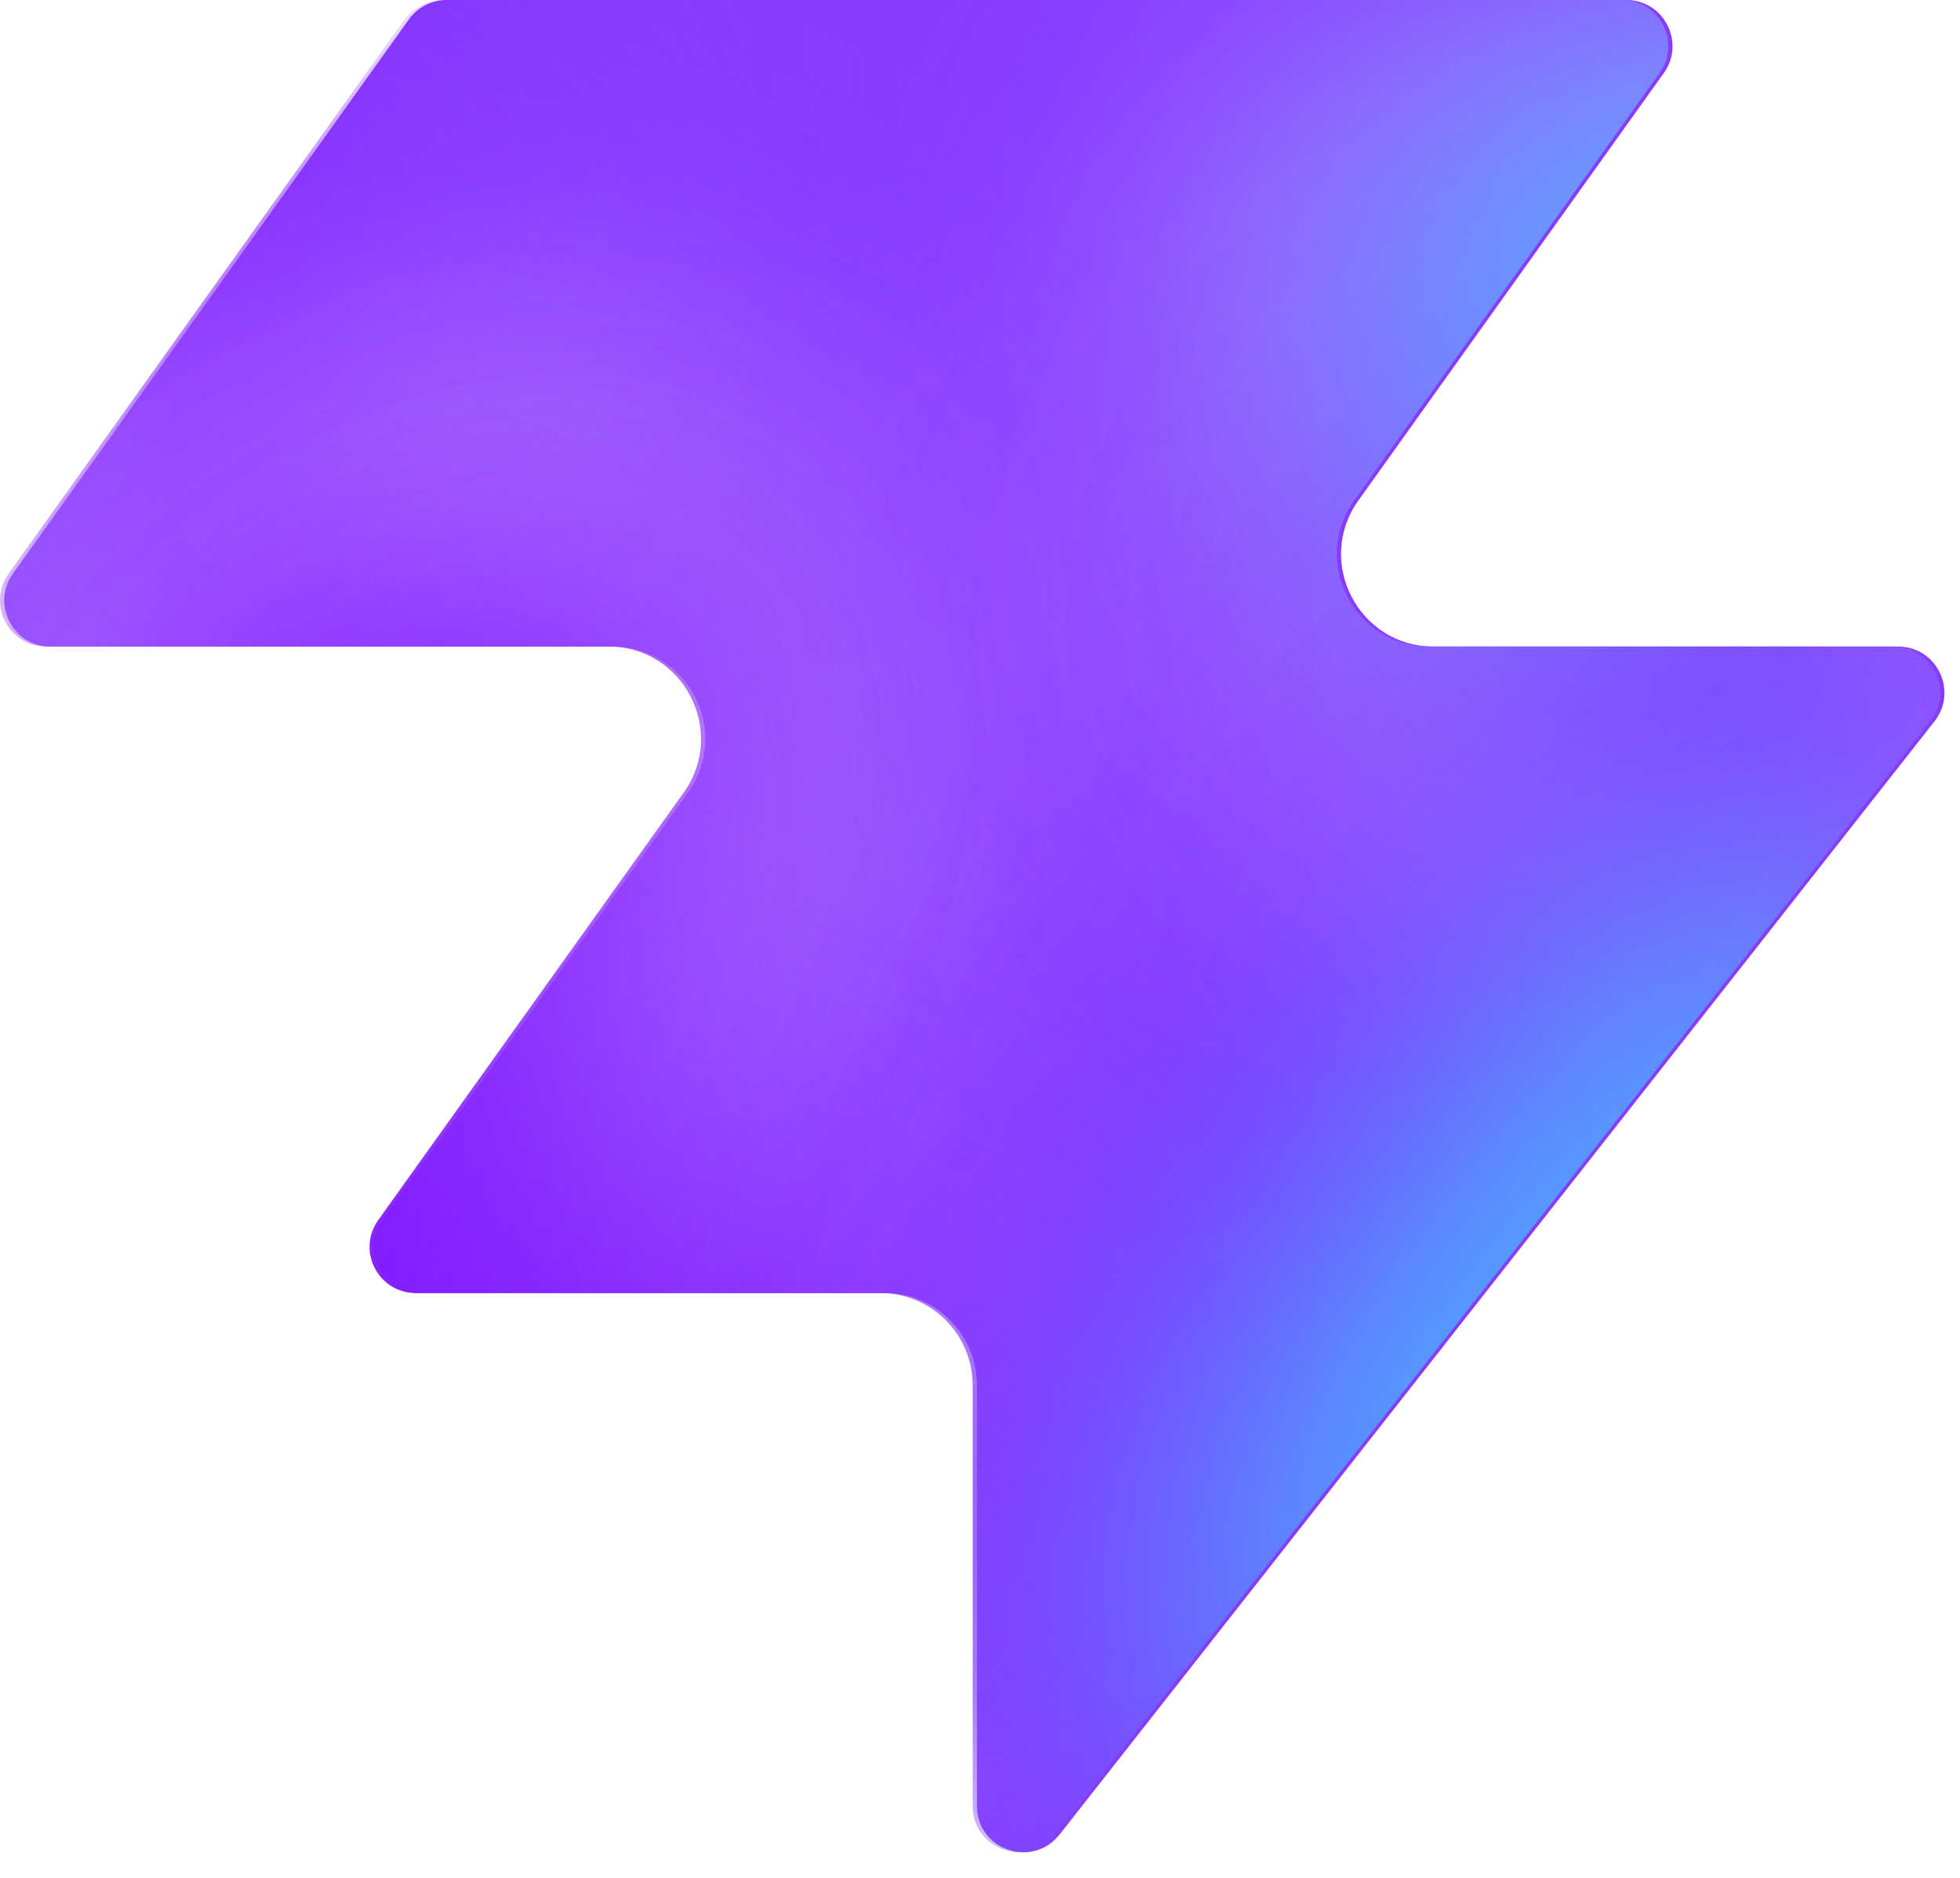
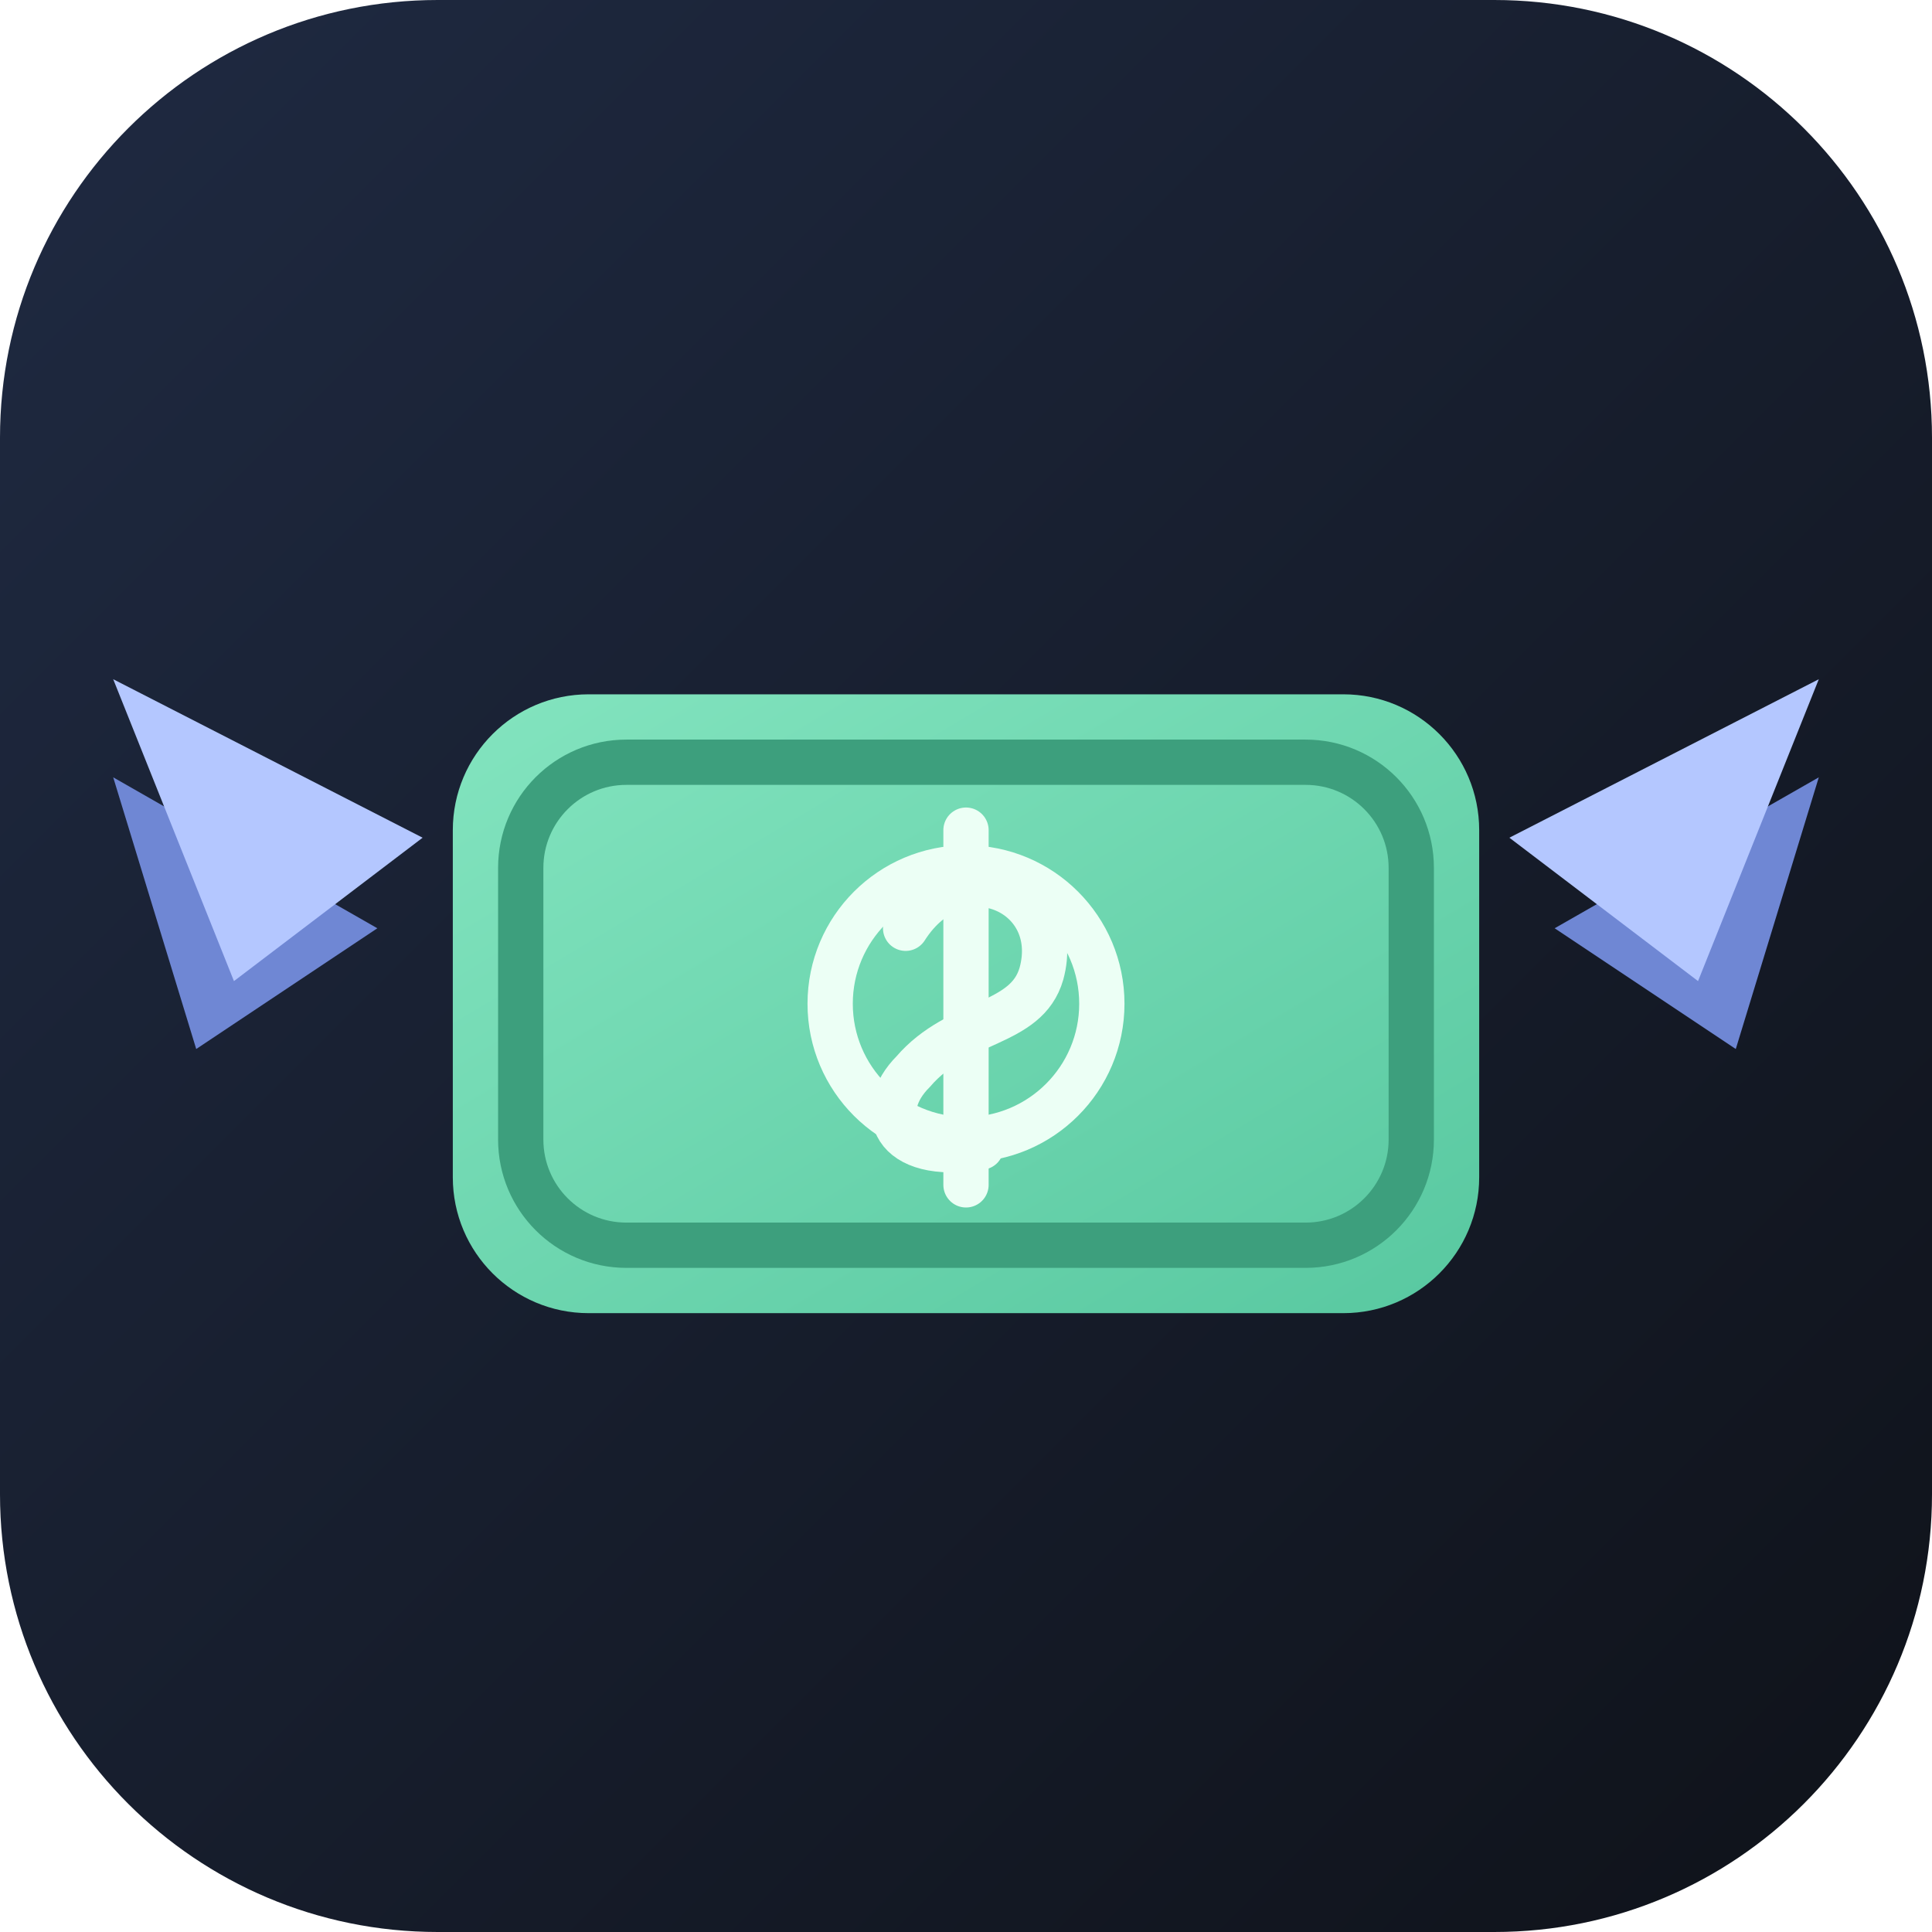
- <svg xmlns="http://www.w3.org/2000/svg" width="48" height="46" fill="none" viewBox="0 0 48 46">
-   <path fill="#863bff" d="M25.946 44.938c-.664.845-2.021.375-2.021-.698V33.937a2.26 2.26 0 0 0-2.262-2.262H10.287c-.92 0-1.456-1.04-.92-1.788l7.48-10.471c1.07-1.497 0-3.578-1.842-3.578H1.237c-.92 0-1.456-1.04-.92-1.788L10.013.474c.214-.297.556-.474.92-.474h28.894c.92 0 1.456 1.04.92 1.788l-7.48 10.471c-1.07 1.498 0 3.579 1.842 3.579h11.377c.943 0 1.473 1.088.89 1.83L25.947 44.94z" style="fill:#863bff;fill:color(display-p3 .525 .23 1);fill-opacity:1" />
-   <mask id="a" width="48" height="46" x="0" y="0" maskUnits="userSpaceOnUse" style="mask-type:alpha">
-     <path fill="#000" d="M25.842 44.938c-.664.844-2.021.375-2.021-.698V33.937a2.26 2.26 0 0 0-2.262-2.262H10.183c-.92 0-1.456-1.04-.92-1.788l7.48-10.471c1.07-1.498 0-3.579-1.842-3.579H1.133c-.92 0-1.456-1.04-.92-1.787L9.91.473c.214-.297.556-.474.92-.474h28.894c.92 0 1.456 1.04.92 1.788l-7.48 10.471c-1.07 1.498 0 3.578 1.842 3.578h11.377c.943 0 1.473 1.088.89 1.832L25.843 44.94z" style="fill:#000;fill-opacity:1" />
-   </mask>
-   <g mask="url(#a)">
-     <g filter="url(#b)">
-       <ellipse cx="5.508" cy="14.704" fill="#ede6ff" rx="5.508" ry="14.704" style="fill:#ede6ff;fill:color(display-p3 .927 .903 1);fill-opacity:1" transform="matrix(.00324 1 1 -.00324 -4.47 31.516)" />
-     </g>
-     <g filter="url(#c)">
-       <ellipse cx="10.399" cy="29.851" fill="#ede6ff" rx="10.399" ry="29.851" style="fill:#ede6ff;fill:color(display-p3 .927 .903 1);fill-opacity:1" transform="matrix(.00324 1 1 -.00324 -39.328 7.883)" />
-     </g>
-     <g filter="url(#d)">
-       <ellipse cx="5.508" cy="30.487" fill="#7e14ff" rx="5.508" ry="30.487" style="fill:#7e14ff;fill:color(display-p3 .492 .077 1);fill-opacity:1" transform="rotate(89.814 -25.913 -14.639)scale(1 -1)" />
-     </g>
-     <g filter="url(#e)">
-       <ellipse cx="5.508" cy="30.599" fill="#7e14ff" rx="5.508" ry="30.599" style="fill:#7e14ff;fill:color(display-p3 .492 .077 1);fill-opacity:1" transform="rotate(89.814 -32.644 -3.334)scale(1 -1)" />
-     </g>
-     <g filter="url(#f)">
-       <ellipse cx="5.508" cy="30.599" fill="#7e14ff" rx="5.508" ry="30.599" style="fill:#7e14ff;fill:color(display-p3 .492 .077 1);fill-opacity:1" transform="matrix(.00324 1 1 -.00324 -34.34 30.47)" />
-     </g>
-     <g filter="url(#g)">
-       <ellipse cx="14.072" cy="22.078" fill="#ede6ff" rx="14.072" ry="22.078" style="fill:#ede6ff;fill:color(display-p3 .927 .903 1);fill-opacity:1" transform="rotate(93.35 24.506 48.493)scale(-1 1)" />
-     </g>
-     <g filter="url(#h)">
-       <ellipse cx="3.47" cy="21.501" fill="#7e14ff" rx="3.47" ry="21.501" style="fill:#7e14ff;fill:color(display-p3 .492 .077 1);fill-opacity:1" transform="rotate(89.009 28.708 47.59)scale(-1 1)" />
-     </g>
-     <g filter="url(#i)">
-       <ellipse cx="3.47" cy="21.501" fill="#7e14ff" rx="3.47" ry="21.501" style="fill:#7e14ff;fill:color(display-p3 .492 .077 1);fill-opacity:1" transform="rotate(89.009 28.708 47.59)scale(-1 1)" />
-     </g>
-     <g filter="url(#j)">
-       <ellipse cx=".387" cy="8.972" fill="#7e14ff" rx="4.407" ry="29.108" style="fill:#7e14ff;fill:color(display-p3 .492 .077 1);fill-opacity:1" transform="rotate(39.51 .387 8.972)" />
-     </g>
-     <g filter="url(#k)">
-       <ellipse cx="47.523" cy="-6.092" fill="#7e14ff" rx="4.407" ry="29.108" style="fill:#7e14ff;fill:color(display-p3 .492 .077 1);fill-opacity:1" transform="rotate(37.892 47.523 -6.092)" />
-     </g>
-     <g filter="url(#l)">
-       <ellipse cx="41.412" cy="6.333" fill="#47bfff" rx="5.971" ry="9.665" style="fill:#47bfff;fill:color(display-p3 .28 .748 1);fill-opacity:1" transform="rotate(37.892 41.412 6.333)" />
-     </g>
-     <g filter="url(#m)">
-       <ellipse cx="-1.879" cy="38.332" fill="#7e14ff" rx="4.407" ry="29.108" style="fill:#7e14ff;fill:color(display-p3 .492 .077 1);fill-opacity:1" transform="rotate(37.892 -1.88 38.332)" />
-     </g>
-     <g filter="url(#n)">
-       <ellipse cx="-1.879" cy="38.332" fill="#7e14ff" rx="4.407" ry="29.108" style="fill:#7e14ff;fill:color(display-p3 .492 .077 1);fill-opacity:1" transform="rotate(37.892 -1.88 38.332)" />
-     </g>
-     <g filter="url(#o)">
-       <ellipse cx="35.651" cy="29.907" fill="#7e14ff" rx="4.407" ry="29.108" style="fill:#7e14ff;fill:color(display-p3 .492 .077 1);fill-opacity:1" transform="rotate(37.892 35.651 29.907)" />
-     </g>
-     <g filter="url(#p)">
-       <ellipse cx="38.418" cy="32.4" fill="#47bfff" rx="5.971" ry="15.297" style="fill:#47bfff;fill:color(display-p3 .28 .748 1);fill-opacity:1" transform="rotate(37.892 38.418 32.4)" />
-     </g>
-   </g>
+ <svg xmlns="http://www.w3.org/2000/svg" viewBox="0 0 256 256" role="img" aria-label="Money with wings icon">
  <defs>
-     <filter id="b" width="60.045" height="41.654" x="-19.77" y="16.149" color-interpolation-filters="sRGB" filterUnits="userSpaceOnUse">
-       <feFlood flood-opacity="0" result="BackgroundImageFix" />
-       <feBlend in="SourceGraphic" in2="BackgroundImageFix" result="shape" />
-       <feGaussianBlur result="effect1_foregroundBlur_2002_17158" stdDeviation="7.659" />
-     </filter>
-     <filter id="c" width="90.34" height="51.437" x="-54.613" y="-7.533" color-interpolation-filters="sRGB" filterUnits="userSpaceOnUse">
-       <feFlood flood-opacity="0" result="BackgroundImageFix" />
-       <feBlend in="SourceGraphic" in2="BackgroundImageFix" result="shape" />
-       <feGaussianBlur result="effect1_foregroundBlur_2002_17158" stdDeviation="7.659" />
-     </filter>
-     <filter id="d" width="79.355" height="29.4" x="-49.64" y="2.03" color-interpolation-filters="sRGB" filterUnits="userSpaceOnUse">
-       <feFlood flood-opacity="0" result="BackgroundImageFix" />
-       <feBlend in="SourceGraphic" in2="BackgroundImageFix" result="shape" />
-       <feGaussianBlur result="effect1_foregroundBlur_2002_17158" stdDeviation="4.596" />
-     </filter>
-     <filter id="e" width="79.579" height="29.4" x="-45.045" y="20.029" color-interpolation-filters="sRGB" filterUnits="userSpaceOnUse">
-       <feFlood flood-opacity="0" result="BackgroundImageFix" />
-       <feBlend in="SourceGraphic" in2="BackgroundImageFix" result="shape" />
-       <feGaussianBlur result="effect1_foregroundBlur_2002_17158" stdDeviation="4.596" />
-     </filter>
-     <filter id="f" width="79.579" height="29.4" x="-43.513" y="21.178" color-interpolation-filters="sRGB" filterUnits="userSpaceOnUse">
-       <feFlood flood-opacity="0" result="BackgroundImageFix" />
-       <feBlend in="SourceGraphic" in2="BackgroundImageFix" result="shape" />
-       <feGaussianBlur result="effect1_foregroundBlur_2002_17158" stdDeviation="4.596" />
-     </filter>
-     <filter id="g" width="74.749" height="58.852" x="15.756" y="-17.901" color-interpolation-filters="sRGB" filterUnits="userSpaceOnUse">
-       <feFlood flood-opacity="0" result="BackgroundImageFix" />
-       <feBlend in="SourceGraphic" in2="BackgroundImageFix" result="shape" />
-       <feGaussianBlur result="effect1_foregroundBlur_2002_17158" stdDeviation="7.659" />
-     </filter>
-     <filter id="h" width="61.377" height="25.362" x="23.548" y="2.284" color-interpolation-filters="sRGB" filterUnits="userSpaceOnUse">
-       <feFlood flood-opacity="0" result="BackgroundImageFix" />
-       <feBlend in="SourceGraphic" in2="BackgroundImageFix" result="shape" />
-       <feGaussianBlur result="effect1_foregroundBlur_2002_17158" stdDeviation="4.596" />
-     </filter>
-     <filter id="i" width="61.377" height="25.362" x="23.548" y="2.284" color-interpolation-filters="sRGB" filterUnits="userSpaceOnUse">
-       <feFlood flood-opacity="0" result="BackgroundImageFix" />
-       <feBlend in="SourceGraphic" in2="BackgroundImageFix" result="shape" />
-       <feGaussianBlur result="effect1_foregroundBlur_2002_17158" stdDeviation="4.596" />
-     </filter>
-     <filter id="j" width="56.045" height="63.649" x="-27.636" y="-22.853" color-interpolation-filters="sRGB" filterUnits="userSpaceOnUse">
-       <feFlood flood-opacity="0" result="BackgroundImageFix" />
-       <feBlend in="SourceGraphic" in2="BackgroundImageFix" result="shape" />
-       <feGaussianBlur result="effect1_foregroundBlur_2002_17158" stdDeviation="4.596" />
-     </filter>
-     <filter id="k" width="54.814" height="64.646" x="20.116" y="-38.415" color-interpolation-filters="sRGB" filterUnits="userSpaceOnUse">
-       <feFlood flood-opacity="0" result="BackgroundImageFix" />
-       <feBlend in="SourceGraphic" in2="BackgroundImageFix" result="shape" />
-       <feGaussianBlur result="effect1_foregroundBlur_2002_17158" stdDeviation="4.596" />
-     </filter>
-     <filter id="l" width="33.541" height="35.313" x="24.641" y="-11.323" color-interpolation-filters="sRGB" filterUnits="userSpaceOnUse">
-       <feFlood flood-opacity="0" result="BackgroundImageFix" />
-       <feBlend in="SourceGraphic" in2="BackgroundImageFix" result="shape" />
-       <feGaussianBlur result="effect1_foregroundBlur_2002_17158" stdDeviation="4.596" />
-     </filter>
-     <filter id="m" width="54.814" height="64.646" x="-29.286" y="6.009" color-interpolation-filters="sRGB" filterUnits="userSpaceOnUse">
-       <feFlood flood-opacity="0" result="BackgroundImageFix" />
-       <feBlend in="SourceGraphic" in2="BackgroundImageFix" result="shape" />
-       <feGaussianBlur result="effect1_foregroundBlur_2002_17158" stdDeviation="4.596" />
-     </filter>
-     <filter id="n" width="54.814" height="64.646" x="-29.286" y="6.009" color-interpolation-filters="sRGB" filterUnits="userSpaceOnUse">
-       <feFlood flood-opacity="0" result="BackgroundImageFix" />
-       <feBlend in="SourceGraphic" in2="BackgroundImageFix" result="shape" />
-       <feGaussianBlur result="effect1_foregroundBlur_2002_17158" stdDeviation="4.596" />
-     </filter>
-     <filter id="o" width="54.814" height="64.646" x="8.244" y="-2.416" color-interpolation-filters="sRGB" filterUnits="userSpaceOnUse">
-       <feFlood flood-opacity="0" result="BackgroundImageFix" />
-       <feBlend in="SourceGraphic" in2="BackgroundImageFix" result="shape" />
-       <feGaussianBlur result="effect1_foregroundBlur_2002_17158" stdDeviation="4.596" />
-     </filter>
-     <filter id="p" width="39.409" height="43.623" x="18.713" y="10.588" color-interpolation-filters="sRGB" filterUnits="userSpaceOnUse">
-       <feFlood flood-opacity="0" result="BackgroundImageFix" />
-       <feBlend in="SourceGraphic" in2="BackgroundImageFix" result="shape" />
-       <feGaussianBlur result="effect1_foregroundBlur_2002_17158" stdDeviation="4.596" />
-     </filter>
+     <linearGradient id="bg" x1="0" y1="0" x2="1" y2="1">
+       <stop offset="0%" stop-color="#1f2a42" />
+       <stop offset="100%" stop-color="#0f1219" />
+     </linearGradient>
+     <linearGradient id="bill" x1="0" y1="0" x2="1" y2="1">
+       <stop offset="0%" stop-color="#83e4bf" />
+       <stop offset="100%" stop-color="#58c8a0" />
+     </linearGradient>
  </defs>
+   <rect x="0" y="0" width="256" height="256" rx="58" fill="url(#bg)" />
+   <path d="M50 123 L15 103 L26 139 Z" fill="#6f87d4" />
+   <path d="M56 111 L15 90 L31 130 Z" fill="#b4c7ff" />
+   <path d="M206 123 L241 103 L230 139 Z" fill="#6f87d4" />
+   <path d="M200 111 L241 90 L225 130 Z" fill="#b4c7ff" />
+   <rect x="60" y="92" width="136" height="82" rx="18" fill="url(#bill)" />
+   <rect x="69" y="101" width="118" height="64" rx="14" fill="none" stroke="#3d9f7d" stroke-width="6" />
+   <circle cx="128" cy="133" r="18" fill="none" stroke="#ecfff5" stroke-width="6" />
+   <path d="M128 110 V157" stroke="#ecfff5" stroke-width="6" stroke-linecap="round" />
+   <path d="M120 123 C127 112 141 118 138 129 C136 136 127 135 121 142 C116 147 118 154 130 152" fill="none" stroke="#ecfff5" stroke-width="6" stroke-linecap="round" />
</svg>
